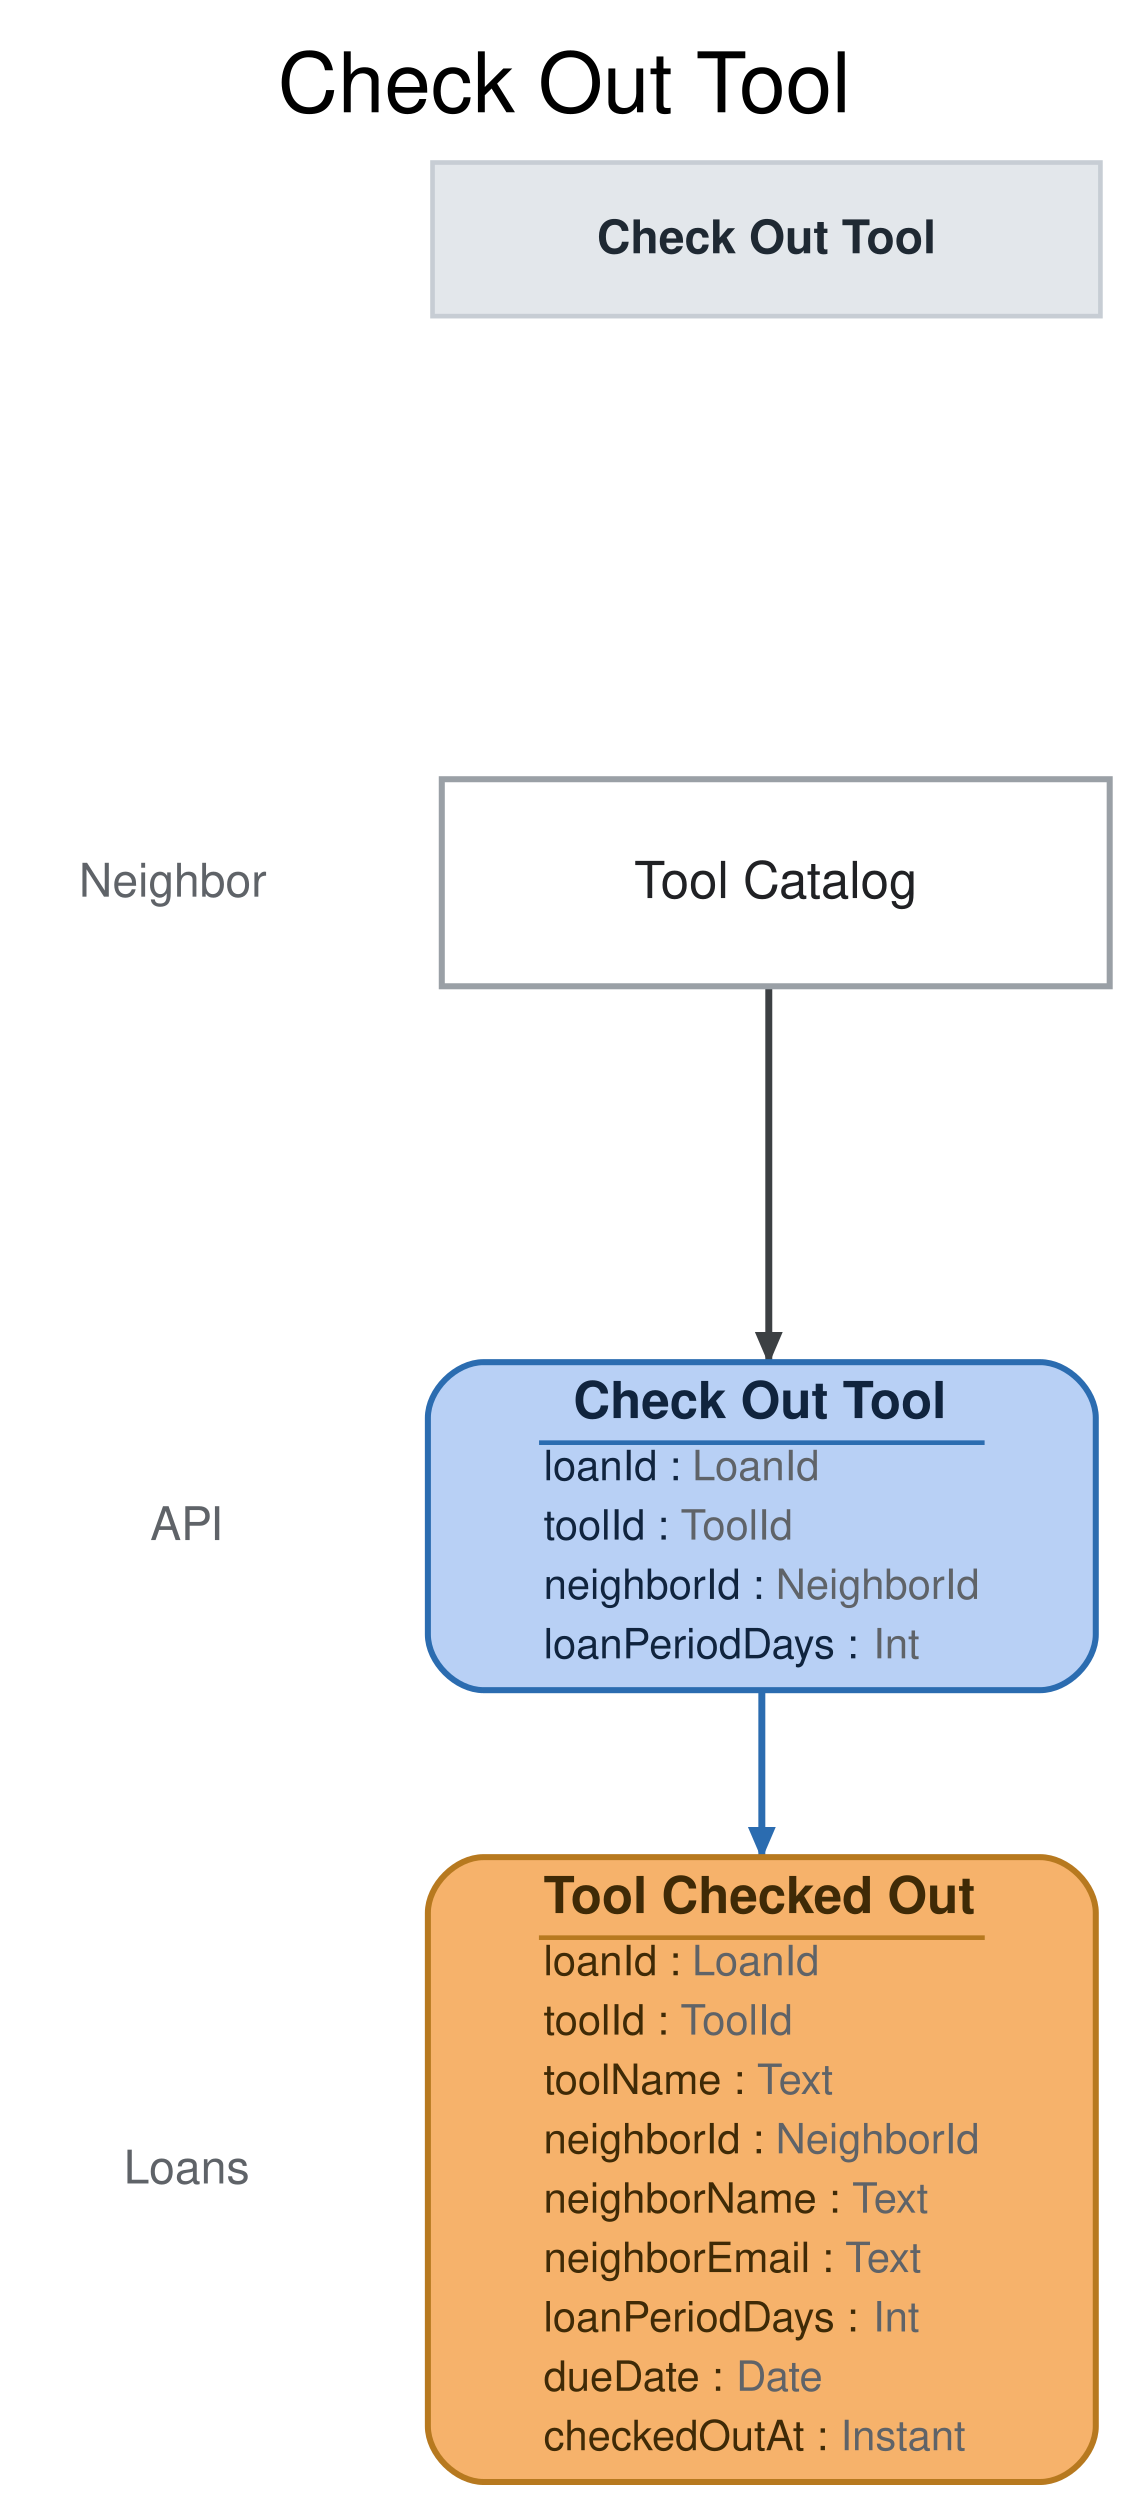
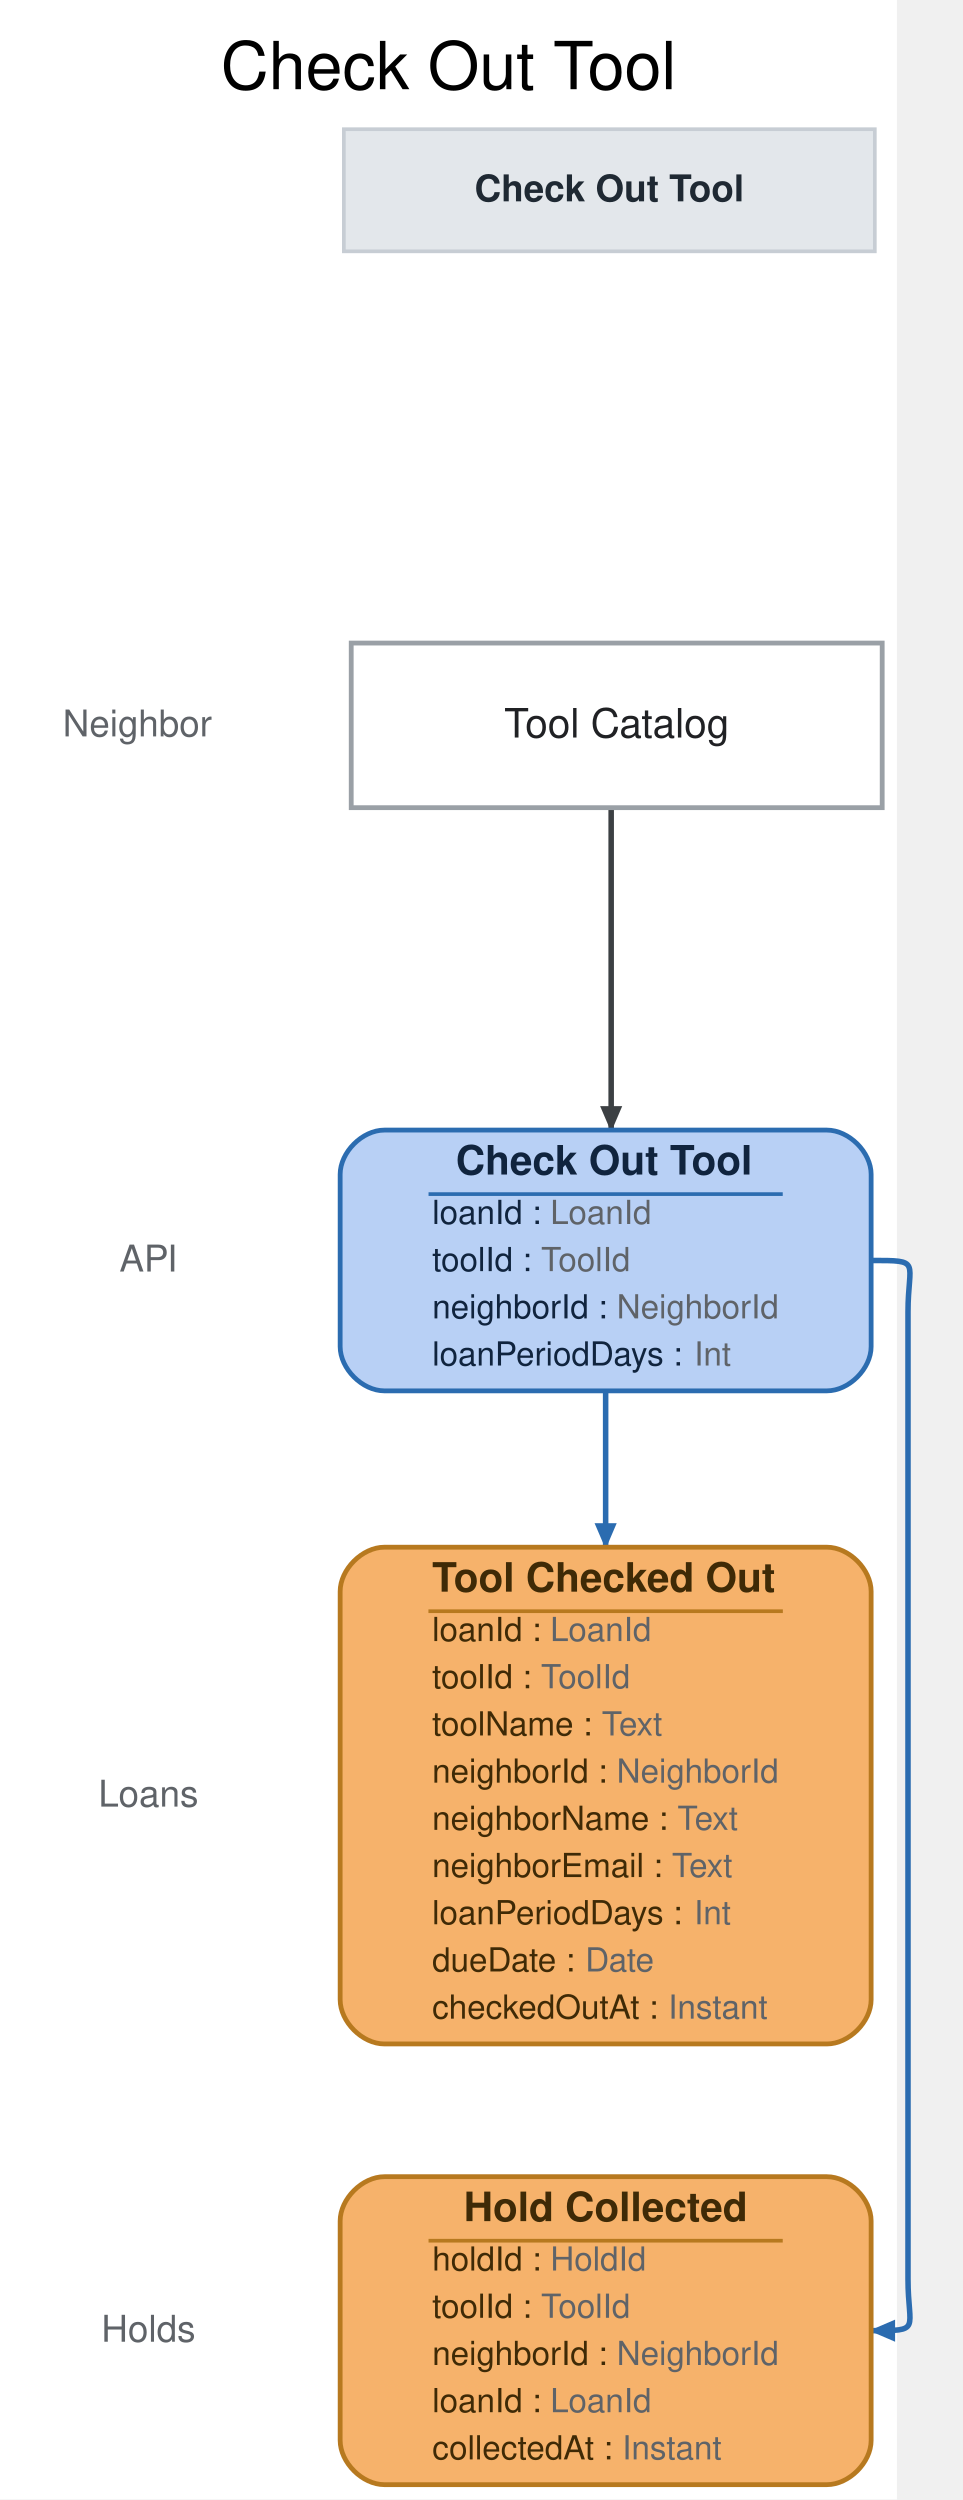
- <svg xmlns="http://www.w3.org/2000/svg" width="243pt" height="539pt" viewBox="0.00 0.00 243.00 539.00">
+ <svg xmlns="http://www.w3.org/2000/svg" width="261pt" height="678pt" viewBox="0 0 261 678">
  <defs>
    <marker id="em-arrow-3C4043" markerWidth="9" markerHeight="9" refX="6.5" refY="3" orient="auto" markerUnits="userSpaceOnUse">
      <path d="M0,0 L7,3 L0,6 Z" fill="#3C4043" />
    </marker>
    <marker id="em-arrow-2B6CB0" markerWidth="9" markerHeight="9" refX="6.5" refY="3" orient="auto" markerUnits="userSpaceOnUse">
      <path d="M0,0 L7,3 L0,6 Z" fill="#2B6CB0" />
    </marker>
  </defs>
  <style>.em-slice-dim{opacity:.15;transition:opacity .15s ease}</style>
-   <g id="graph0" class="graph" transform="scale(1 1) rotate(0) translate(4 535.12)">
-     <polygon fill="white" stroke="none" points="-4,4 -4,-535.12 239.25,-535.12 239.25,4 -4,4" />
-     <text xml:space="preserve" text-anchor="middle" x="117.63" y="-510.92" font-family="Helvetica,sans-Serif" font-size="18.00">Check Out Tool</text>
+   <g id="graph0" class="graph" transform="scale(1 1) rotate(0) translate(4 673.84)">
+     <polygon fill="white" stroke="none" points="-4,4 -4,-673.84 239.25,-673.84 239.25,4 -4,4" />
+     <text xml:space="preserve" text-anchor="middle" x="117.63" y="-649.64" font-family="Helvetica,sans-Serif" font-size="18.00">Check Out Tool</text>
    <g class="em-edges">
-       <path fill="none" stroke="#3C4043" stroke-width="1.5" d="M161.75,-322.48 L161.75,-241.44" marker-end="url(#em-arrow-3C4043)" />
-       <path fill="none" stroke="#2B6CB0" stroke-width="1.5" d="M160.25,-170.72 L160.25,-134.72" marker-end="url(#em-arrow-2B6CB0)" />
+       <path fill="none" stroke="#3C4043" stroke-width="1.5" d="M161.75,-454.8 L161.75,-367.36" marker-end="url(#em-arrow-3C4043)" />
+       <path fill="none" stroke="#2B6CB0" stroke-width="1.5" d="M160.25,-296.64 L160.25,-254.24" marker-end="url(#em-arrow-2B6CB0)" />
+       <path fill="none" stroke="#2B6CB0" stroke-width="1.5" d="M232.25,-332 C246.25,-332 242.25,-332 242.25,-318 L242.25,-55.76 C242.25,-41.76 246.25,-41.76 232.25,-41.76" marker-end="url(#em-arrow-2B6CB0)" />
    </g>
    <g id="node1" class="node">
</g>
    <g id="node2" class="node">
-       <text xml:space="preserve" text-anchor="middle" x="33.25" y="-341.8" font-family="Helvetica,sans-Serif" font-size="10.00" fill="#5f6368">Neighbor</text>
+       <text xml:space="preserve" text-anchor="middle" x="33.25" y="-474.12" font-family="Helvetica,sans-Serif" font-size="10.00" fill="#5f6368">Neighbor</text>
+     </g>
+     <g id="node6" class="node">
+       <polygon fill="#e3e7eb" stroke="#c7cdd4" points="233.25,-638.8 89.25,-638.8 89.25,-605.68 233.25,-605.68 233.25,-638.8" />
+       <text xml:space="preserve" text-anchor="middle" x="161.25" y="-619.24" font-family="Helvetica,sans-Serif" font-weight="bold" font-size="10.00" fill="#1f2933">Check Out Tool</text>
+     </g>
+     <g id="node3" class="node">
+       <text xml:space="preserve" text-anchor="middle" x="36.25" y="-329" font-family="Helvetica,sans-Serif" font-size="10.00" fill="#5f6368">API</text>
+     </g>
+     <g data-slice="0" id="node7" class="node">
+       <polygon fill="#ffffff" stroke="#9aa0a6" stroke-width="1.3" points="235.25,-499.44 91.25,-499.44 91.25,-454.8 235.25,-454.8 235.25,-499.44" />
+       <text xml:space="preserve" text-anchor="middle" x="163.25" y="-473.82" font-family="Helvetica,sans-Serif" font-size="11.00" fill="#202124">Tool Catalog</text>
+     </g>
+     <g id="node4" class="node">
+       <text xml:space="preserve" text-anchor="middle" x="36.25" y="-183.88" font-family="Helvetica,sans-Serif" font-size="10.00" fill="#5f6368">Loans</text>
+     </g>
+     <g data-slice="0" id="node8" class="node">
+       <path fill="#b8d0f5" stroke="#2b6cb0" stroke-width="1.3" d="M220.25,-367.36C220.25,-367.36 100.25,-367.36 100.25,-367.36 94.25,-367.36 88.25,-361.36 88.25,-355.36 88.25,-355.36 88.25,-308.64 88.25,-308.64 88.25,-302.64 94.25,-296.64 100.25,-296.64 100.25,-296.64 220.25,-296.64 220.25,-296.64 226.25,-296.64 232.25,-302.64 232.25,-308.64 232.25,-308.64 232.25,-355.36 232.25,-355.36 232.25,-361.36 226.25,-367.36 220.25,-367.36" />
+       <polygon fill="#2b6cb0" stroke="#2b6cb0" points="112.22,-350 112.22,-350 208.28,-350 208.28,-350 112.22,-350" />
+       <text xml:space="preserve" text-anchor="start" x="119.61" y="-355.3" font-family="Helvetica,sans-Serif" font-weight="bold" font-size="11.00" fill="#10243e">Check Out Tool</text>
+       <text xml:space="preserve" text-anchor="start" x="113.22" y="-341.9" font-family="Helvetica,sans-Serif" font-size="9.00" fill="#10243e">loanId : </text>
+       <text xml:space="preserve" text-anchor="start" x="145.24" y="-341.9" font-family="Helvetica,sans-Serif" font-size="9.00" fill="#5f6368">LoanId</text>
+       <text xml:space="preserve" text-anchor="start" x="113.22" y="-329.1" font-family="Helvetica,sans-Serif" font-size="9.00" fill="#10243e">toolId : </text>
+       <text xml:space="preserve" text-anchor="start" x="142.74" y="-329.1" font-family="Helvetica,sans-Serif" font-size="9.00" fill="#5f6368">ToolId</text>
+       <text xml:space="preserve" text-anchor="start" x="113.22" y="-316.3" font-family="Helvetica,sans-Serif" font-size="9.00" fill="#10243e">neighborId : </text>
+       <text xml:space="preserve" text-anchor="start" x="163.25" y="-316.3" font-family="Helvetica,sans-Serif" font-size="9.00" fill="#5f6368">NeighborId</text>
+       <text xml:space="preserve" text-anchor="start" x="113.22" y="-303.5" font-family="Helvetica,sans-Serif" font-size="9.00" fill="#10243e">loanPeriodDays : </text>
+       <text xml:space="preserve" text-anchor="start" x="184.26" y="-303.5" font-family="Helvetica,sans-Serif" font-size="9.00" fill="#5f6368">Int</text>
    </g>
    <g id="node5" class="node">
-       <polygon fill="#e3e7eb" stroke="#c7cdd4" points="233.25,-500.08 89.25,-500.08 89.25,-466.96 233.25,-466.96 233.25,-500.08" />
-       <text xml:space="preserve" text-anchor="middle" x="161.25" y="-480.52" font-family="Helvetica,sans-Serif" font-weight="bold" font-size="10.00" fill="#1f2933">Check Out Tool</text>
+       <text xml:space="preserve" text-anchor="middle" x="36.25" y="-38.76" font-family="Helvetica,sans-Serif" font-size="10.00" fill="#5f6368">Holds</text>
    </g>
-     <g id="node3" class="node">
-       <text xml:space="preserve" text-anchor="middle" x="36.25" y="-203.08" font-family="Helvetica,sans-Serif" font-size="10.00" fill="#5f6368">API</text>
+     <g data-slice="0" id="node9" class="node">
+       <path fill="#f6b26b" stroke="#b7791f" stroke-width="1.3" d="M220.25,-254.24C220.25,-254.24 100.25,-254.24 100.25,-254.24 94.25,-254.24 88.25,-248.24 88.25,-242.24 88.25,-242.24 88.25,-131.52 88.25,-131.52 88.25,-125.52 94.25,-119.52 100.25,-119.52 100.25,-119.52 220.25,-119.52 220.25,-119.52 226.25,-119.52 232.25,-125.52 232.25,-131.52 232.25,-131.52 232.25,-242.24 232.25,-242.24 232.25,-248.24 226.25,-254.24 220.25,-254.24" />
+       <polygon fill="#b7791f" stroke="#b7791f" points="112.19,-236.88 112.19,-236.88 208.31,-236.88 208.31,-236.88 112.19,-236.88" />
+       <text xml:space="preserve" text-anchor="start" x="113.19" y="-242.18" font-family="Helvetica,sans-Serif" font-weight="bold" font-size="11.00" fill="#3f2a06">Tool Checked Out</text>
+       <text xml:space="preserve" text-anchor="start" x="113.19" y="-228.78" font-family="Helvetica,sans-Serif" font-size="9.00" fill="#3f2a06">loanId : </text>
+       <text xml:space="preserve" text-anchor="start" x="145.21" y="-228.78" font-family="Helvetica,sans-Serif" font-size="9.00" fill="#5f6368">LoanId</text>
+       <text xml:space="preserve" text-anchor="start" x="113.19" y="-215.98" font-family="Helvetica,sans-Serif" font-size="9.00" fill="#3f2a06">toolId : </text>
+       <text xml:space="preserve" text-anchor="start" x="142.71" y="-215.98" font-family="Helvetica,sans-Serif" font-size="9.00" fill="#5f6368">ToolId</text>
+       <text xml:space="preserve" text-anchor="start" x="113.19" y="-203.18" font-family="Helvetica,sans-Serif" font-size="9.00" fill="#3f2a06">toolName : </text>
+       <text xml:space="preserve" text-anchor="start" x="159.21" y="-203.18" font-family="Helvetica,sans-Serif" font-size="9.00" fill="#5f6368">Text</text>
+       <text xml:space="preserve" text-anchor="start" x="113.19" y="-190.38" font-family="Helvetica,sans-Serif" font-size="9.00" fill="#3f2a06">neighborId : </text>
+       <text xml:space="preserve" text-anchor="start" x="163.23" y="-190.38" font-family="Helvetica,sans-Serif" font-size="9.00" fill="#5f6368">NeighborId</text>
+       <text xml:space="preserve" text-anchor="start" x="113.19" y="-177.58" font-family="Helvetica,sans-Serif" font-size="9.00" fill="#3f2a06">neighborName : </text>
+       <text xml:space="preserve" text-anchor="start" x="179.73" y="-177.58" font-family="Helvetica,sans-Serif" font-size="9.00" fill="#5f6368">Text</text>
+       <text xml:space="preserve" text-anchor="start" x="113.19" y="-164.78" font-family="Helvetica,sans-Serif" font-size="9.00" fill="#3f2a06">neighborEmail : </text>
+       <text xml:space="preserve" text-anchor="start" x="178.23" y="-164.78" font-family="Helvetica,sans-Serif" font-size="9.00" fill="#5f6368">Text</text>
+       <text xml:space="preserve" text-anchor="start" x="113.19" y="-151.98" font-family="Helvetica,sans-Serif" font-size="9.00" fill="#3f2a06">loanPeriodDays : </text>
+       <text xml:space="preserve" text-anchor="start" x="184.23" y="-151.98" font-family="Helvetica,sans-Serif" font-size="9.00" fill="#5f6368">Int</text>
+       <text xml:space="preserve" text-anchor="start" x="113.19" y="-139.18" font-family="Helvetica,sans-Serif" font-size="9.00" fill="#3f2a06">dueDate : </text>
+       <text xml:space="preserve" text-anchor="start" x="154.72" y="-139.18" font-family="Helvetica,sans-Serif" font-size="9.00" fill="#5f6368">Date</text>
+       <text xml:space="preserve" text-anchor="start" x="113.19" y="-126.38" font-family="Helvetica,sans-Serif" font-size="9.00" fill="#3f2a06">checkedOutAt : </text>
+       <text xml:space="preserve" text-anchor="start" x="177.22" y="-126.38" font-family="Helvetica,sans-Serif" font-size="9.00" fill="#5f6368">Instant</text>
    </g>
-     <g data-slice="0" id="node6" class="node">
-       <polygon fill="#ffffff" stroke="#9aa0a6" stroke-width="1.3" points="235.25,-367.12 91.25,-367.12 91.25,-322.48 235.25,-322.48 235.25,-367.12" />
-       <text xml:space="preserve" text-anchor="middle" x="163.25" y="-341.5" font-family="Helvetica,sans-Serif" font-size="11.00" fill="#202124">Tool Catalog</text>
-     </g>
-     <g id="node4" class="node">
-       <text xml:space="preserve" text-anchor="middle" x="36.25" y="-64.36" font-family="Helvetica,sans-Serif" font-size="10.00" fill="#5f6368">Loans</text>
-     </g>
-     <g data-slice="0" id="node7" class="node">
-       <path fill="#b8d0f5" stroke="#2b6cb0" stroke-width="1.3" d="M220.25,-241.44C220.25,-241.44 100.25,-241.44 100.25,-241.44 94.25,-241.44 88.25,-235.44 88.25,-229.44 88.25,-229.44 88.25,-182.72 88.25,-182.72 88.25,-176.72 94.25,-170.72 100.25,-170.72 100.25,-170.72 220.25,-170.72 220.25,-170.72 226.25,-170.72 232.25,-176.72 232.25,-182.72 232.25,-182.72 232.25,-229.44 232.25,-229.44 232.25,-235.44 226.25,-241.44 220.25,-241.44" />
-       <polygon fill="#2b6cb0" stroke="#2b6cb0" points="112.22,-224.08 112.22,-224.08 208.28,-224.08 208.28,-224.08 112.22,-224.08" />
-       <text xml:space="preserve" text-anchor="start" x="119.61" y="-229.38" font-family="Helvetica,sans-Serif" font-weight="bold" font-size="11.00" fill="#10243e">Check Out Tool</text>
-       <text xml:space="preserve" text-anchor="start" x="113.22" y="-215.98" font-family="Helvetica,sans-Serif" font-size="9.00" fill="#10243e">loanId : </text>
-       <text xml:space="preserve" text-anchor="start" x="145.24" y="-215.98" font-family="Helvetica,sans-Serif" font-size="9.00" fill="#5f6368">LoanId</text>
-       <text xml:space="preserve" text-anchor="start" x="113.22" y="-203.18" font-family="Helvetica,sans-Serif" font-size="9.00" fill="#10243e">toolId : </text>
-       <text xml:space="preserve" text-anchor="start" x="142.74" y="-203.18" font-family="Helvetica,sans-Serif" font-size="9.00" fill="#5f6368">ToolId</text>
-       <text xml:space="preserve" text-anchor="start" x="113.22" y="-190.38" font-family="Helvetica,sans-Serif" font-size="9.00" fill="#10243e">neighborId : </text>
-       <text xml:space="preserve" text-anchor="start" x="163.25" y="-190.38" font-family="Helvetica,sans-Serif" font-size="9.00" fill="#5f6368">NeighborId</text>
-       <text xml:space="preserve" text-anchor="start" x="113.22" y="-177.58" font-family="Helvetica,sans-Serif" font-size="9.00" fill="#10243e">loanPeriodDays : </text>
-       <text xml:space="preserve" text-anchor="start" x="184.26" y="-177.58" font-family="Helvetica,sans-Serif" font-size="9.00" fill="#5f6368">Int</text>
-     </g>
-     <g data-slice="0" id="node8" class="node">
-       <path fill="#f6b26b" stroke="#b7791f" stroke-width="1.3" d="M220.25,-134.72C220.25,-134.72 100.25,-134.72 100.25,-134.72 94.25,-134.72 88.25,-128.72 88.25,-122.72 88.25,-122.72 88.25,-12 88.25,-12 88.25,-6 94.25,0 100.25,0 100.25,0 220.25,0 220.25,0 226.25,0 232.25,-6 232.25,-12 232.25,-12 232.25,-122.72 232.25,-122.72 232.25,-128.72 226.25,-134.72 220.25,-134.72" />
-       <polygon fill="#b7791f" stroke="#b7791f" points="112.19,-117.36 112.19,-117.36 208.31,-117.36 208.31,-117.36 112.19,-117.36" />
-       <text xml:space="preserve" text-anchor="start" x="113.19" y="-122.66" font-family="Helvetica,sans-Serif" font-weight="bold" font-size="11.00" fill="#3f2a06">Tool Checked Out</text>
-       <text xml:space="preserve" text-anchor="start" x="113.19" y="-109.26" font-family="Helvetica,sans-Serif" font-size="9.00" fill="#3f2a06">loanId : </text>
-       <text xml:space="preserve" text-anchor="start" x="145.21" y="-109.26" font-family="Helvetica,sans-Serif" font-size="9.00" fill="#5f6368">LoanId</text>
-       <text xml:space="preserve" text-anchor="start" x="113.19" y="-96.46" font-family="Helvetica,sans-Serif" font-size="9.00" fill="#3f2a06">toolId : </text>
-       <text xml:space="preserve" text-anchor="start" x="142.71" y="-96.46" font-family="Helvetica,sans-Serif" font-size="9.00" fill="#5f6368">ToolId</text>
-       <text xml:space="preserve" text-anchor="start" x="113.19" y="-83.66" font-family="Helvetica,sans-Serif" font-size="9.00" fill="#3f2a06">toolName : </text>
-       <text xml:space="preserve" text-anchor="start" x="159.21" y="-83.66" font-family="Helvetica,sans-Serif" font-size="9.00" fill="#5f6368">Text</text>
-       <text xml:space="preserve" text-anchor="start" x="113.19" y="-70.86" font-family="Helvetica,sans-Serif" font-size="9.00" fill="#3f2a06">neighborId : </text>
-       <text xml:space="preserve" text-anchor="start" x="163.23" y="-70.86" font-family="Helvetica,sans-Serif" font-size="9.00" fill="#5f6368">NeighborId</text>
-       <text xml:space="preserve" text-anchor="start" x="113.19" y="-58.06" font-family="Helvetica,sans-Serif" font-size="9.00" fill="#3f2a06">neighborName : </text>
-       <text xml:space="preserve" text-anchor="start" x="179.73" y="-58.06" font-family="Helvetica,sans-Serif" font-size="9.00" fill="#5f6368">Text</text>
-       <text xml:space="preserve" text-anchor="start" x="113.19" y="-45.26" font-family="Helvetica,sans-Serif" font-size="9.00" fill="#3f2a06">neighborEmail : </text>
-       <text xml:space="preserve" text-anchor="start" x="178.23" y="-45.26" font-family="Helvetica,sans-Serif" font-size="9.00" fill="#5f6368">Text</text>
-       <text xml:space="preserve" text-anchor="start" x="113.19" y="-32.46" font-family="Helvetica,sans-Serif" font-size="9.00" fill="#3f2a06">loanPeriodDays : </text>
-       <text xml:space="preserve" text-anchor="start" x="184.23" y="-32.46" font-family="Helvetica,sans-Serif" font-size="9.00" fill="#5f6368">Int</text>
-       <text xml:space="preserve" text-anchor="start" x="113.19" y="-19.66" font-family="Helvetica,sans-Serif" font-size="9.00" fill="#3f2a06">dueDate : </text>
-       <text xml:space="preserve" text-anchor="start" x="154.72" y="-19.66" font-family="Helvetica,sans-Serif" font-size="9.00" fill="#5f6368">Date</text>
-       <text xml:space="preserve" text-anchor="start" x="113.19" y="-6.86" font-family="Helvetica,sans-Serif" font-size="9.00" fill="#3f2a06">checkedOutAt : </text>
-       <text xml:space="preserve" text-anchor="start" x="177.22" y="-6.86" font-family="Helvetica,sans-Serif" font-size="9.00" fill="#5f6368">Instant</text>
+     <g data-slice="0" id="node10" class="node">
+       <path fill="#f6b26b" stroke="#b7791f" stroke-width="1.3" d="M220.25,-83.52C220.25,-83.52 100.25,-83.52 100.25,-83.52 94.25,-83.52 88.25,-77.52 88.25,-71.52 88.25,-71.52 88.25,-12 88.25,-12 88.25,-6 94.25,0 100.25,0 100.25,0 220.25,0 220.25,0 226.25,0 232.25,-6 232.25,-12 232.25,-12 232.25,-71.52 232.25,-71.52 232.25,-77.52 226.25,-83.52 220.25,-83.52" />
+       <polygon fill="#b7791f" stroke="#b7791f" points="112.22,-66.16 112.22,-66.16 208.28,-66.16 208.28,-66.16 112.22,-66.16" />
+       <text xml:space="preserve" text-anchor="start" x="121.75" y="-71.46" font-family="Helvetica,sans-Serif" font-weight="bold" font-size="11.00" fill="#3f2a06">Hold Collected</text>
+       <text xml:space="preserve" text-anchor="start" x="113.22" y="-58.06" font-family="Helvetica,sans-Serif" font-size="9.00" fill="#3f2a06">holdId : </text>
+       <text xml:space="preserve" text-anchor="start" x="145.24" y="-58.06" font-family="Helvetica,sans-Serif" font-size="9.00" fill="#5f6368">HoldId</text>
+       <text xml:space="preserve" text-anchor="start" x="113.22" y="-45.26" font-family="Helvetica,sans-Serif" font-size="9.00" fill="#3f2a06">toolId : </text>
+       <text xml:space="preserve" text-anchor="start" x="142.74" y="-45.26" font-family="Helvetica,sans-Serif" font-size="9.00" fill="#5f6368">ToolId</text>
+       <text xml:space="preserve" text-anchor="start" x="113.22" y="-32.46" font-family="Helvetica,sans-Serif" font-size="9.00" fill="#3f2a06">neighborId : </text>
+       <text xml:space="preserve" text-anchor="start" x="163.25" y="-32.46" font-family="Helvetica,sans-Serif" font-size="9.00" fill="#5f6368">NeighborId</text>
+       <text xml:space="preserve" text-anchor="start" x="113.22" y="-19.66" font-family="Helvetica,sans-Serif" font-size="9.00" fill="#3f2a06">loanId : </text>
+       <text xml:space="preserve" text-anchor="start" x="145.24" y="-19.66" font-family="Helvetica,sans-Serif" font-size="9.00" fill="#5f6368">LoanId</text>
+       <text xml:space="preserve" text-anchor="start" x="113.22" y="-6.86" font-family="Helvetica,sans-Serif" font-size="9.00" fill="#3f2a06">collectedAt : </text>
+       <text xml:space="preserve" text-anchor="start" x="164.74" y="-6.86" font-family="Helvetica,sans-Serif" font-size="9.00" fill="#5f6368">Instant</text>
    </g>
    <g class="em-notes" />
    <g class="em-issues" />
    <g class="em-divergences" />
    <g class="em-loops-to" />
  </g>
</svg>
